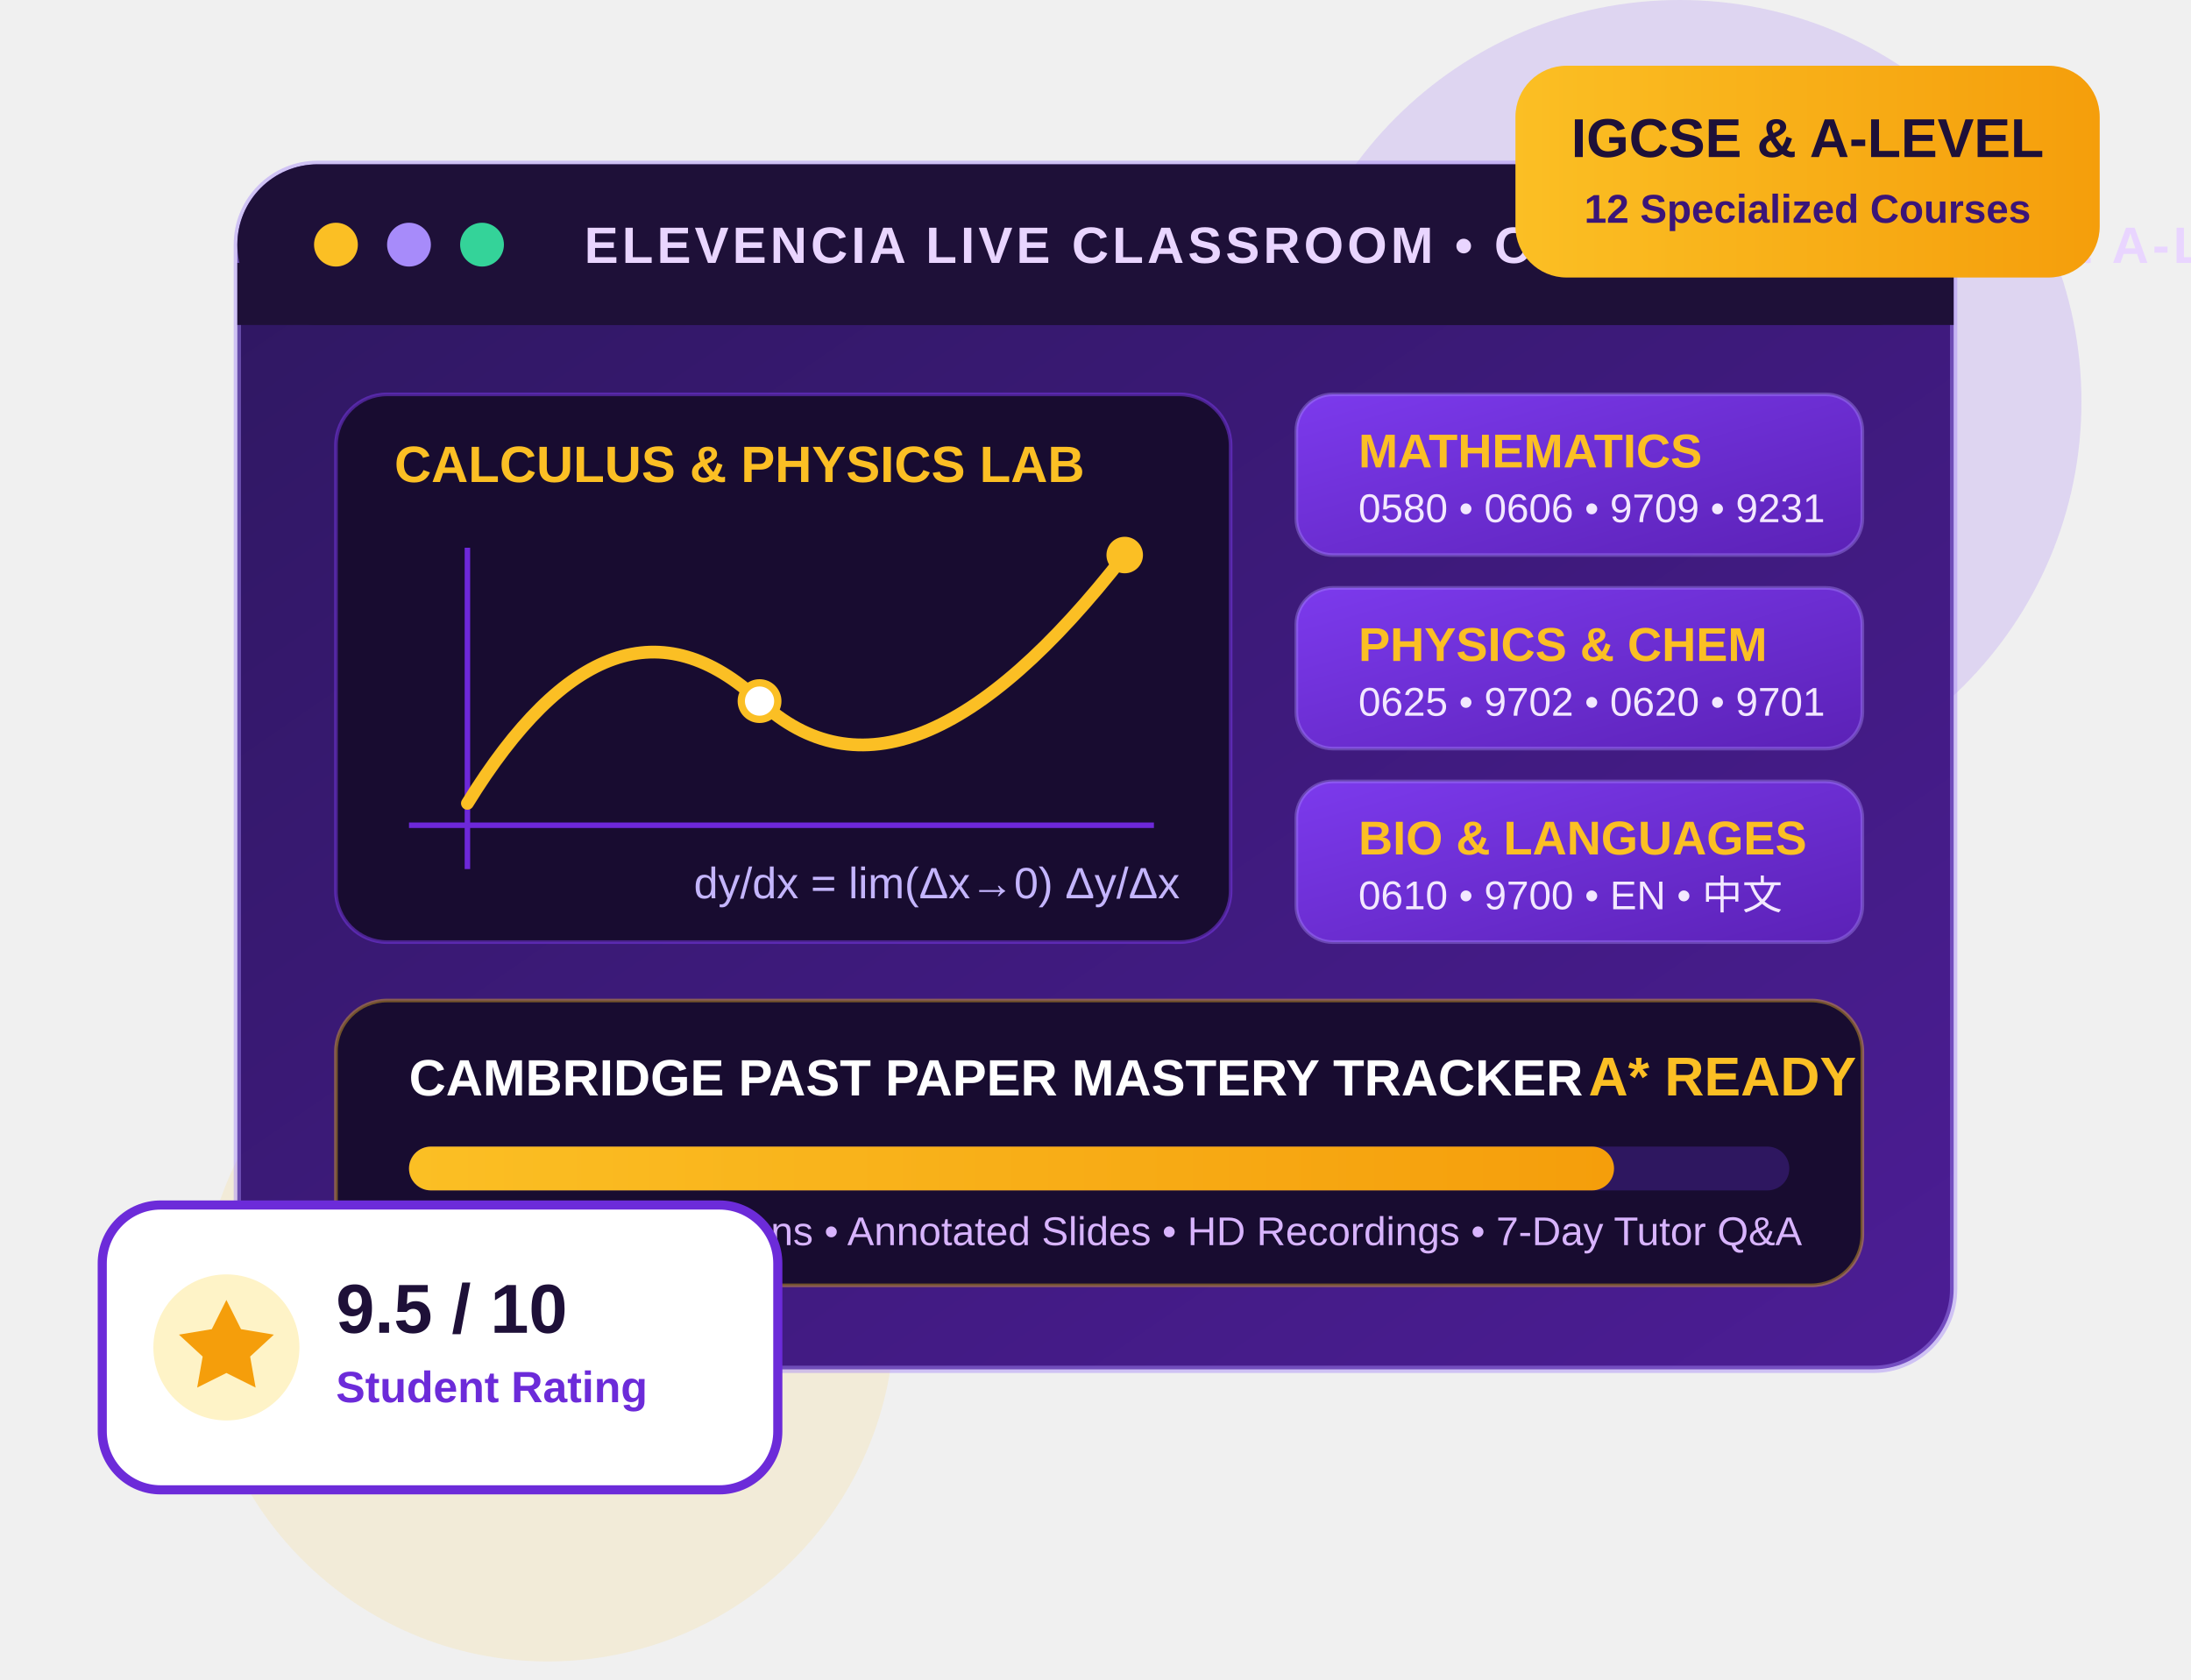
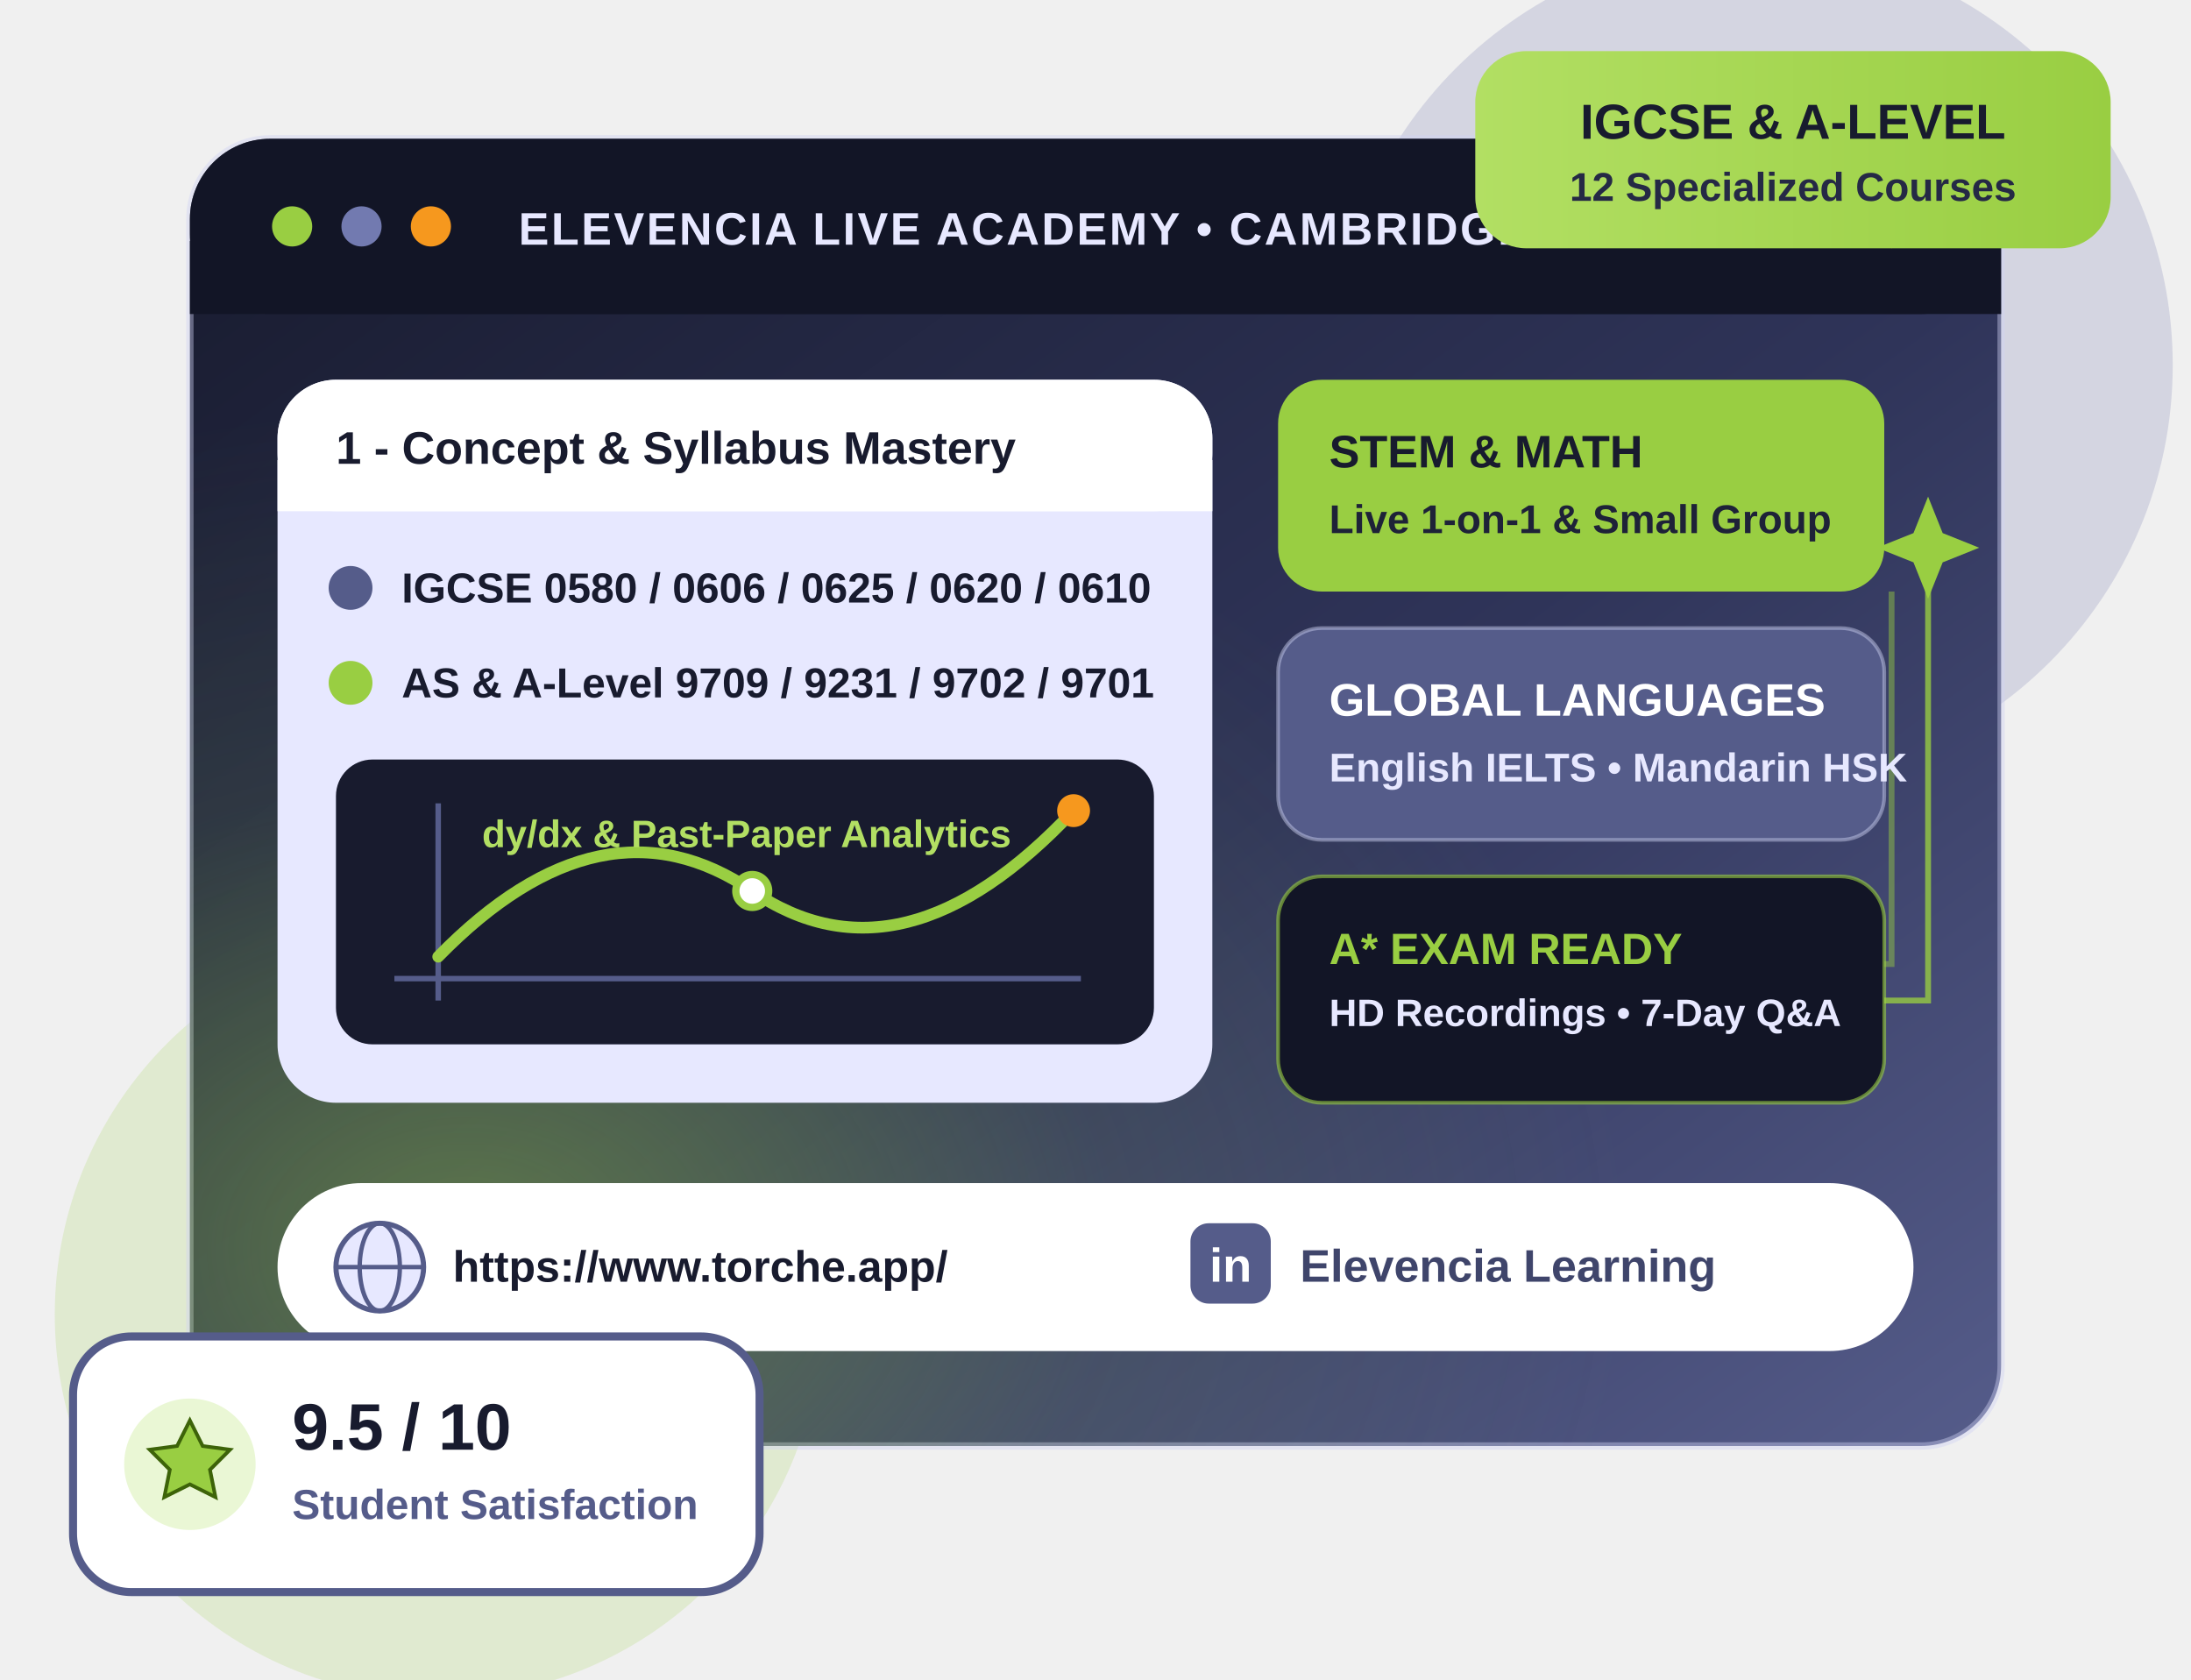
<svg xmlns="http://www.w3.org/2000/svg" viewBox="0 0 600 460" width="600" height="460">
  <defs>
    <linearGradient id="cardBg" x1="0%" y1="0%" x2="100%" y2="100%">
-       <stop offset="0%" stop-color="#2e1760" />
-       <stop offset="100%" stop-color="#4c1d95" />
+       <stop offset="0%" stop-color="#181b2e" />
+       <stop offset="55%" stop-color="#2f3459" />
+       <stop offset="100%" stop-color="#555c8a" />
    </linearGradient>
-     <linearGradient id="goldAccent" x1="0%" y1="0%" x2="100%" y2="0%">
-       <stop offset="0%" stop-color="#fbbf24" />
-       <stop offset="100%" stop-color="#f59e0b" />
+     <radialGradient id="heroLimeGlow" cx="15%" cy="85%" r="65%">
+       <stop offset="0%" stop-color="#99ce42" stop-opacity="0.45" />
+       <stop offset="55%" stop-color="#99ce42" stop-opacity="0.1" />
+       <stop offset="100%" stop-color="#99ce42" stop-opacity="0" />
+     </radialGradient>
+     <linearGradient id="limeAccent" x1="0%" y1="0%" x2="100%" y2="0%">
+       <stop offset="0%" stop-color="#b2df63" />
+       <stop offset="100%" stop-color="#99ce42" />
    </linearGradient>
-     <linearGradient id="purplePill" x1="0%" y1="0%" x2="100%" y2="100%">
-       <stop offset="0%" stop-color="#7c3aed" />
-       <stop offset="100%" stop-color="#5b21b6" />
+     <linearGradient id="flameMark" x1="0%" y1="0%" x2="100%" y2="100%">
+       <stop offset="0%" stop-color="#ffad3b" />
+       <stop offset="100%" stop-color="#f6981e" />
    </linearGradient>
  </defs>
-   <circle cx="460" cy="110" r="110" fill="#8b5cf6" fill-opacity="0.18" />
-   <circle cx="150" cy="360" r="95" fill="#fbbf24" fill-opacity="0.12" />
-   <rect x="65" y="45" width="470" height="330" rx="22" fill="url(#cardBg)" stroke="#a78bfa" stroke-opacity="0.45" stroke-width="2" />
-   <rect x="65" y="45" width="470" height="44" rx="22" fill="#1e1038" />
-   <rect x="65" y="72" width="470" height="17" fill="#1e1038" />
-   <circle cx="92" cy="67" r="6" fill="#fbbf24" />
-   <circle cx="112" cy="67" r="6" fill="#a78bfa" />
-   <circle cx="132" cy="67" r="6" fill="#34d399" />
-   <text x="160" y="72" font-family="Rajdhani, Arial, sans-serif" font-size="14" font-weight="700" fill="#e9d5ff" letter-spacing="1">ELEVENCIA LIVE CLASSROOM • CAMBRIDGE IGCSE &amp; A-LEVEL</text>
-   <rect x="92" y="108" width="245" height="150" rx="14" fill="#180c30" stroke="#7c3aed" stroke-opacity="0.5" />
-   <text x="108" y="132" font-family="Rajdhani, Arial, sans-serif" font-size="14" font-weight="700" fill="#fbbf24">CALCULUS &amp; PHYSICS LAB</text>
-   <line x1="112" y1="226" x2="316" y2="226" stroke="#6d28d9" stroke-width="1.5" />
-   <line x1="128" y1="150" x2="128" y2="238" stroke="#6d28d9" stroke-width="1.5" />
-   <path d="M128 220 Q168 155, 208 192 T308 152" fill="none" stroke="#fbbf24" stroke-width="3.5" stroke-linecap="round" />
-   <circle cx="208" cy="192" r="5" fill="#ffffff" stroke="#fbbf24" stroke-width="2" />
-   <circle cx="308" cy="152" r="5" fill="#fbbf24" />
-   <text x="190" y="246" font-family="Cairo, Arial, sans-serif" font-size="12" fill="#c4b5fd">dy/dx = lim(Δx→0) Δy/Δx</text>
-   <rect x="355" y="108" width="155" height="44" rx="10" fill="url(#purplePill)" stroke="#a78bfa" stroke-opacity="0.4" />
-   <text x="372" y="128" font-family="Rajdhani, Arial, sans-serif" font-size="13" font-weight="700" fill="#fbbf24">MATHEMATICS</text>
-   <text x="372" y="143" font-family="Cairo, Arial, sans-serif" font-size="11" fill="#f3e8ff">0580 • 0606 • 9709 • 9231</text>
-   <rect x="355" y="161" width="155" height="44" rx="10" fill="url(#purplePill)" stroke="#a78bfa" stroke-opacity="0.4" />
-   <text x="372" y="181" font-family="Rajdhani, Arial, sans-serif" font-size="13" font-weight="700" fill="#fbbf24">PHYSICS &amp; CHEM</text>
-   <text x="372" y="196" font-family="Cairo, Arial, sans-serif" font-size="11" fill="#f3e8ff">0625 • 9702 • 0620 • 9701</text>
-   <rect x="355" y="214" width="155" height="44" rx="10" fill="url(#purplePill)" stroke="#a78bfa" stroke-opacity="0.4" />
-   <text x="372" y="234" font-family="Rajdhani, Arial, sans-serif" font-size="13" font-weight="700" fill="#fbbf24">BIO &amp; LANGUAGES</text>
-   <text x="372" y="249" font-family="Cairo, Arial, sans-serif" font-size="11" fill="#f3e8ff">0610 • 9700 • EN • 中文</text>
-   <rect x="92" y="274" width="418" height="78" rx="14" fill="#180c30" stroke="#fbbf24" stroke-opacity="0.4" />
-   <text x="112" y="300" font-family="Rajdhani, Arial, sans-serif" font-size="14" font-weight="700" fill="#ffffff">CAMBRIDGE PAST PAPER MASTERY TRACKER</text>
-   <text x="435" y="300" font-family="Rajdhani, Arial, sans-serif" font-size="15" font-weight="700" fill="#fbbf24">A* READY</text>
-   <rect x="112" y="314" width="378" height="12" rx="6" fill="#2e1760" />
-   <rect x="112" y="314" width="330" height="12" rx="6" fill="url(#goldAccent)" />
-   <text x="112" y="341" font-family="Cairo, Arial, sans-serif" font-size="11" fill="#d8b4fe">100-Min Live Sessions • Annotated Slides • HD Recordings • 7-Day Tutor Q&amp;A</text>
-   <rect x="28" y="330" width="185" height="78" rx="16" fill="#ffffff" stroke="#6c2bd9" stroke-width="2.5" />
-   <circle cx="62" cy="369" r="20" fill="#fef3c7" />
-   <path d="M62 356 L66 364 L75 365.5 L68.5 371.5 L70 380 L62 376 L54 380 L55.5 371.5 L49 365.5 L58 364 Z" fill="#f59e0b" />
-   <text x="92" y="365" font-family="Rajdhani, Arial, sans-serif" font-size="19" font-weight="700" fill="#1e1038">9.5 / 10</text>
-   <text x="92" y="384" font-family="Cairo, Arial, sans-serif" font-size="12" font-weight="600" fill="#6c2bd9">Student Rating</text>
-   <rect x="415" y="18" width="160" height="58" rx="14" fill="url(#goldAccent)" />
-   <text x="495" y="43" text-anchor="middle" font-family="Rajdhani, Arial, sans-serif" font-size="15" font-weight="700" fill="#1e1038">IGCSE &amp; A-LEVEL</text>
-   <text x="495" y="61" text-anchor="middle" font-family="Cairo, Arial, sans-serif" font-size="11" font-weight="700" fill="#3b1578">12 Specialized Courses</text>
+   <circle cx="480" cy="100" r="115" fill="#727ab0" fill-opacity="0.22" />
+   <circle cx="120" cy="360" r="105" fill="#99ce42" fill-opacity="0.18" />
+   <rect x="52" y="38" width="496" height="358" rx="22" fill="url(#cardBg)" stroke="#cfd3f2" stroke-opacity="0.42" stroke-width="2" />
+   <rect x="52" y="38" width="496" height="358" rx="22" fill="url(#heroLimeGlow)" />
+   <g stroke="#99ce42" stroke-opacity="0.78" stroke-width="1.6" fill="none">
+     <polyline points="528,150 528,274 376,274" />
+     <polyline points="518,162 518,264 388,264" stroke-opacity="0.45" />
+   </g>
+   <path d="M528 136 L532 146 L542 150 L532 154 L528 164 L524 154 L514 150 L524 146 Z" fill="#99ce42" />
+   <path d="M372 264 L375 271 L382 274 L375 277 L372 284 L369 277 L362 274 L369 271 Z" fill="#99ce42" />
+   <rect x="52" y="38" width="496" height="48" rx="22" fill="#121526" />
+   <rect x="52" y="66" width="496" height="20" fill="#121526" />
+   <circle cx="80" cy="62" r="5.5" fill="#99ce42" />
+   <circle cx="99" cy="62" r="5.5" fill="#727ab0" />
+   <circle cx="118" cy="62" r="5.5" fill="#f6981e" />
+   <text x="142" y="67" font-family="'Plus Jakarta Sans', Arial, sans-serif" font-size="12.5" font-weight="700" fill="#e7e8ff" letter-spacing="0.6">ELEVENCIA LIVE ACADEMY • CAMBRIDGE IGCSE &amp; A-LEVEL</text>
+   <path d="M518 48 L525 57 L518 68 L511 57 Z" fill="url(#flameMark)" />
+   <path d="M518 53 L521.5 57.5 L518 63 L514.5 57.5 Z" fill="#121526" />
+   <rect x="76" y="104" width="256" height="198" rx="16" fill="#e7e8ff" />
+   <rect x="76" y="104" width="256" height="36" rx="16" fill="#ffffff" />
+   <rect x="76" y="126" width="256" height="14" fill="#ffffff" />
+   <text x="92" y="127" font-family="'Plus Jakarta Sans', Arial, sans-serif" font-size="12.5" font-weight="800" fill="#181b2e">1 - Concept &amp; Syllabus Mastery</text>
+   <circle cx="96" cy="161" r="6" fill="#555c8a" />
+   <text x="110" y="165" font-family="'Plus Jakarta Sans', Arial, sans-serif" font-size="11.5" font-weight="700" fill="#181b2e">IGCSE 0580 / 0606 / 0625 / 0620 / 0610</text>
+   <circle cx="96" cy="187" r="6" fill="#99ce42" />
+   <text x="110" y="191" font-family="'Plus Jakarta Sans', Arial, sans-serif" font-size="11.5" font-weight="700" fill="#181b2e">AS &amp; A-Level 9709 / 9231 / 9702 / 9701</text>
+   <rect x="92" y="208" width="224" height="78" rx="10" fill="#181b2e" />
+   <line x1="108" y1="268" x2="296" y2="268" stroke="#555c8a" stroke-width="1.5" />
+   <line x1="120" y1="220" x2="120" y2="274" stroke="#555c8a" stroke-width="1.5" />
+   <path d="M120 262 Q165 216, 206 244 T294 222" fill="none" stroke="#99ce42" stroke-width="3.2" stroke-linecap="round" />
+   <circle cx="206" cy="244" r="4.5" fill="#ffffff" stroke="#99ce42" stroke-width="2" />
+   <circle cx="294" cy="222" r="4.5" fill="#f6981e" />
+   <text x="132" y="232" font-family="'Plus Jakarta Sans', Arial, sans-serif" font-size="10.5" font-weight="700" fill="#b2df63">dy/dx &amp; Past-Paper Analytics</text>
+   <rect x="350" y="104" width="166" height="58" rx="12" fill="#99ce42" />
+   <text x="364" y="128" font-family="'Plus Jakarta Sans', Arial, sans-serif" font-size="12.5" font-weight="800" fill="#181b2e">STEM &amp; MATH</text>
+   <text x="364" y="146" font-family="'Plus Jakarta Sans', Arial, sans-serif" font-size="11" font-weight="600" fill="#1e2238">Live 1-on-1 &amp; Small Group</text>
+   <rect x="350" y="172" width="166" height="58" rx="12" fill="#555c8a" stroke="#cfd3f2" stroke-opacity="0.45" />
+   <text x="364" y="196" font-family="'Plus Jakarta Sans', Arial, sans-serif" font-size="12.5" font-weight="800" fill="#ffffff">GLOBAL LANGUAGES</text>
+   <text x="364" y="214" font-family="'Plus Jakarta Sans', Arial, sans-serif" font-size="11" font-weight="600" fill="#e7e8ff">English IELTS • Mandarin HSK</text>
+   <rect x="350" y="240" width="166" height="62" rx="12" fill="#121526" stroke="#99ce42" stroke-opacity="0.6" />
+   <text x="364" y="264" font-family="'Plus Jakarta Sans', Arial, sans-serif" font-size="12" font-weight="800" fill="#99ce42">A* EXAM READY</text>
+   <text x="364" y="281" font-family="'Plus Jakarta Sans', Arial, sans-serif" font-size="10.5" font-weight="600" fill="#e7e8ff">HD Recordings • 7-Day Q&amp;A</text>
+   <rect x="76" y="324" width="448" height="46" rx="23" fill="#ffffff" />
+   <circle cx="104" cy="347" r="12" fill="#e7e8ff" stroke="#555c8a" stroke-width="1.4" />
+   <ellipse cx="104" cy="347" rx="5.5" ry="12" fill="none" stroke="#555c8a" stroke-width="1.2" />
+   <line x1="92" y1="347" x2="116" y2="347" stroke="#555c8a" stroke-width="1.2" />
+   <text x="124" y="351" font-family="'Plus Jakarta Sans', Arial, sans-serif" font-size="12" font-weight="700" fill="#181b2e">https://www.torche.app/</text>
+   <rect x="326" y="335" width="22" height="22" rx="5" fill="#555c8a" />
+   <text x="337" y="351" text-anchor="middle" font-family="'Plus Jakarta Sans', Arial, sans-serif" font-size="13" font-weight="800" fill="#ffffff">in</text>
+   <text x="356" y="351" font-family="'Plus Jakarta Sans', Arial, sans-serif" font-size="12.5" font-weight="800" fill="#3f456b">Elevencia Learning</text>
+   <rect x="20" y="366" width="188" height="70" rx="16" fill="#ffffff" stroke="#555c8a" stroke-width="2.2" />
+   <circle cx="52" cy="401" r="18" fill="#eaf7d5" />
+   <path d="M52 389 L55.5 396 L63 397 L57.5 402.5 L59 410 L52 406.5 L45 410 L46.5 402.5 L41 397 L48.5 396 Z" fill="#99ce42" stroke="#3d6309" stroke-width="1" />
+   <text x="80" y="397" font-family="'Plus Jakarta Sans', Arial, sans-serif" font-size="18" font-weight="800" fill="#181b2e">9.5 / 10</text>
+   <text x="80" y="416" font-family="'Plus Jakarta Sans', Arial, sans-serif" font-size="11.5" font-weight="700" fill="#555c8a">Student Satisfaction</text>
+   <rect x="404" y="14" width="174" height="54" rx="14" fill="url(#limeAccent)" />
+   <text x="491" y="38" text-anchor="middle" font-family="'Plus Jakarta Sans', Arial, sans-serif" font-size="13.5" font-weight="800" fill="#181b2e">IGCSE &amp; A-LEVEL</text>
+   <text x="491" y="55" text-anchor="middle" font-family="'Plus Jakarta Sans', Arial, sans-serif" font-size="11" font-weight="700" fill="#252945">12 Specialized Courses</text>
</svg>
